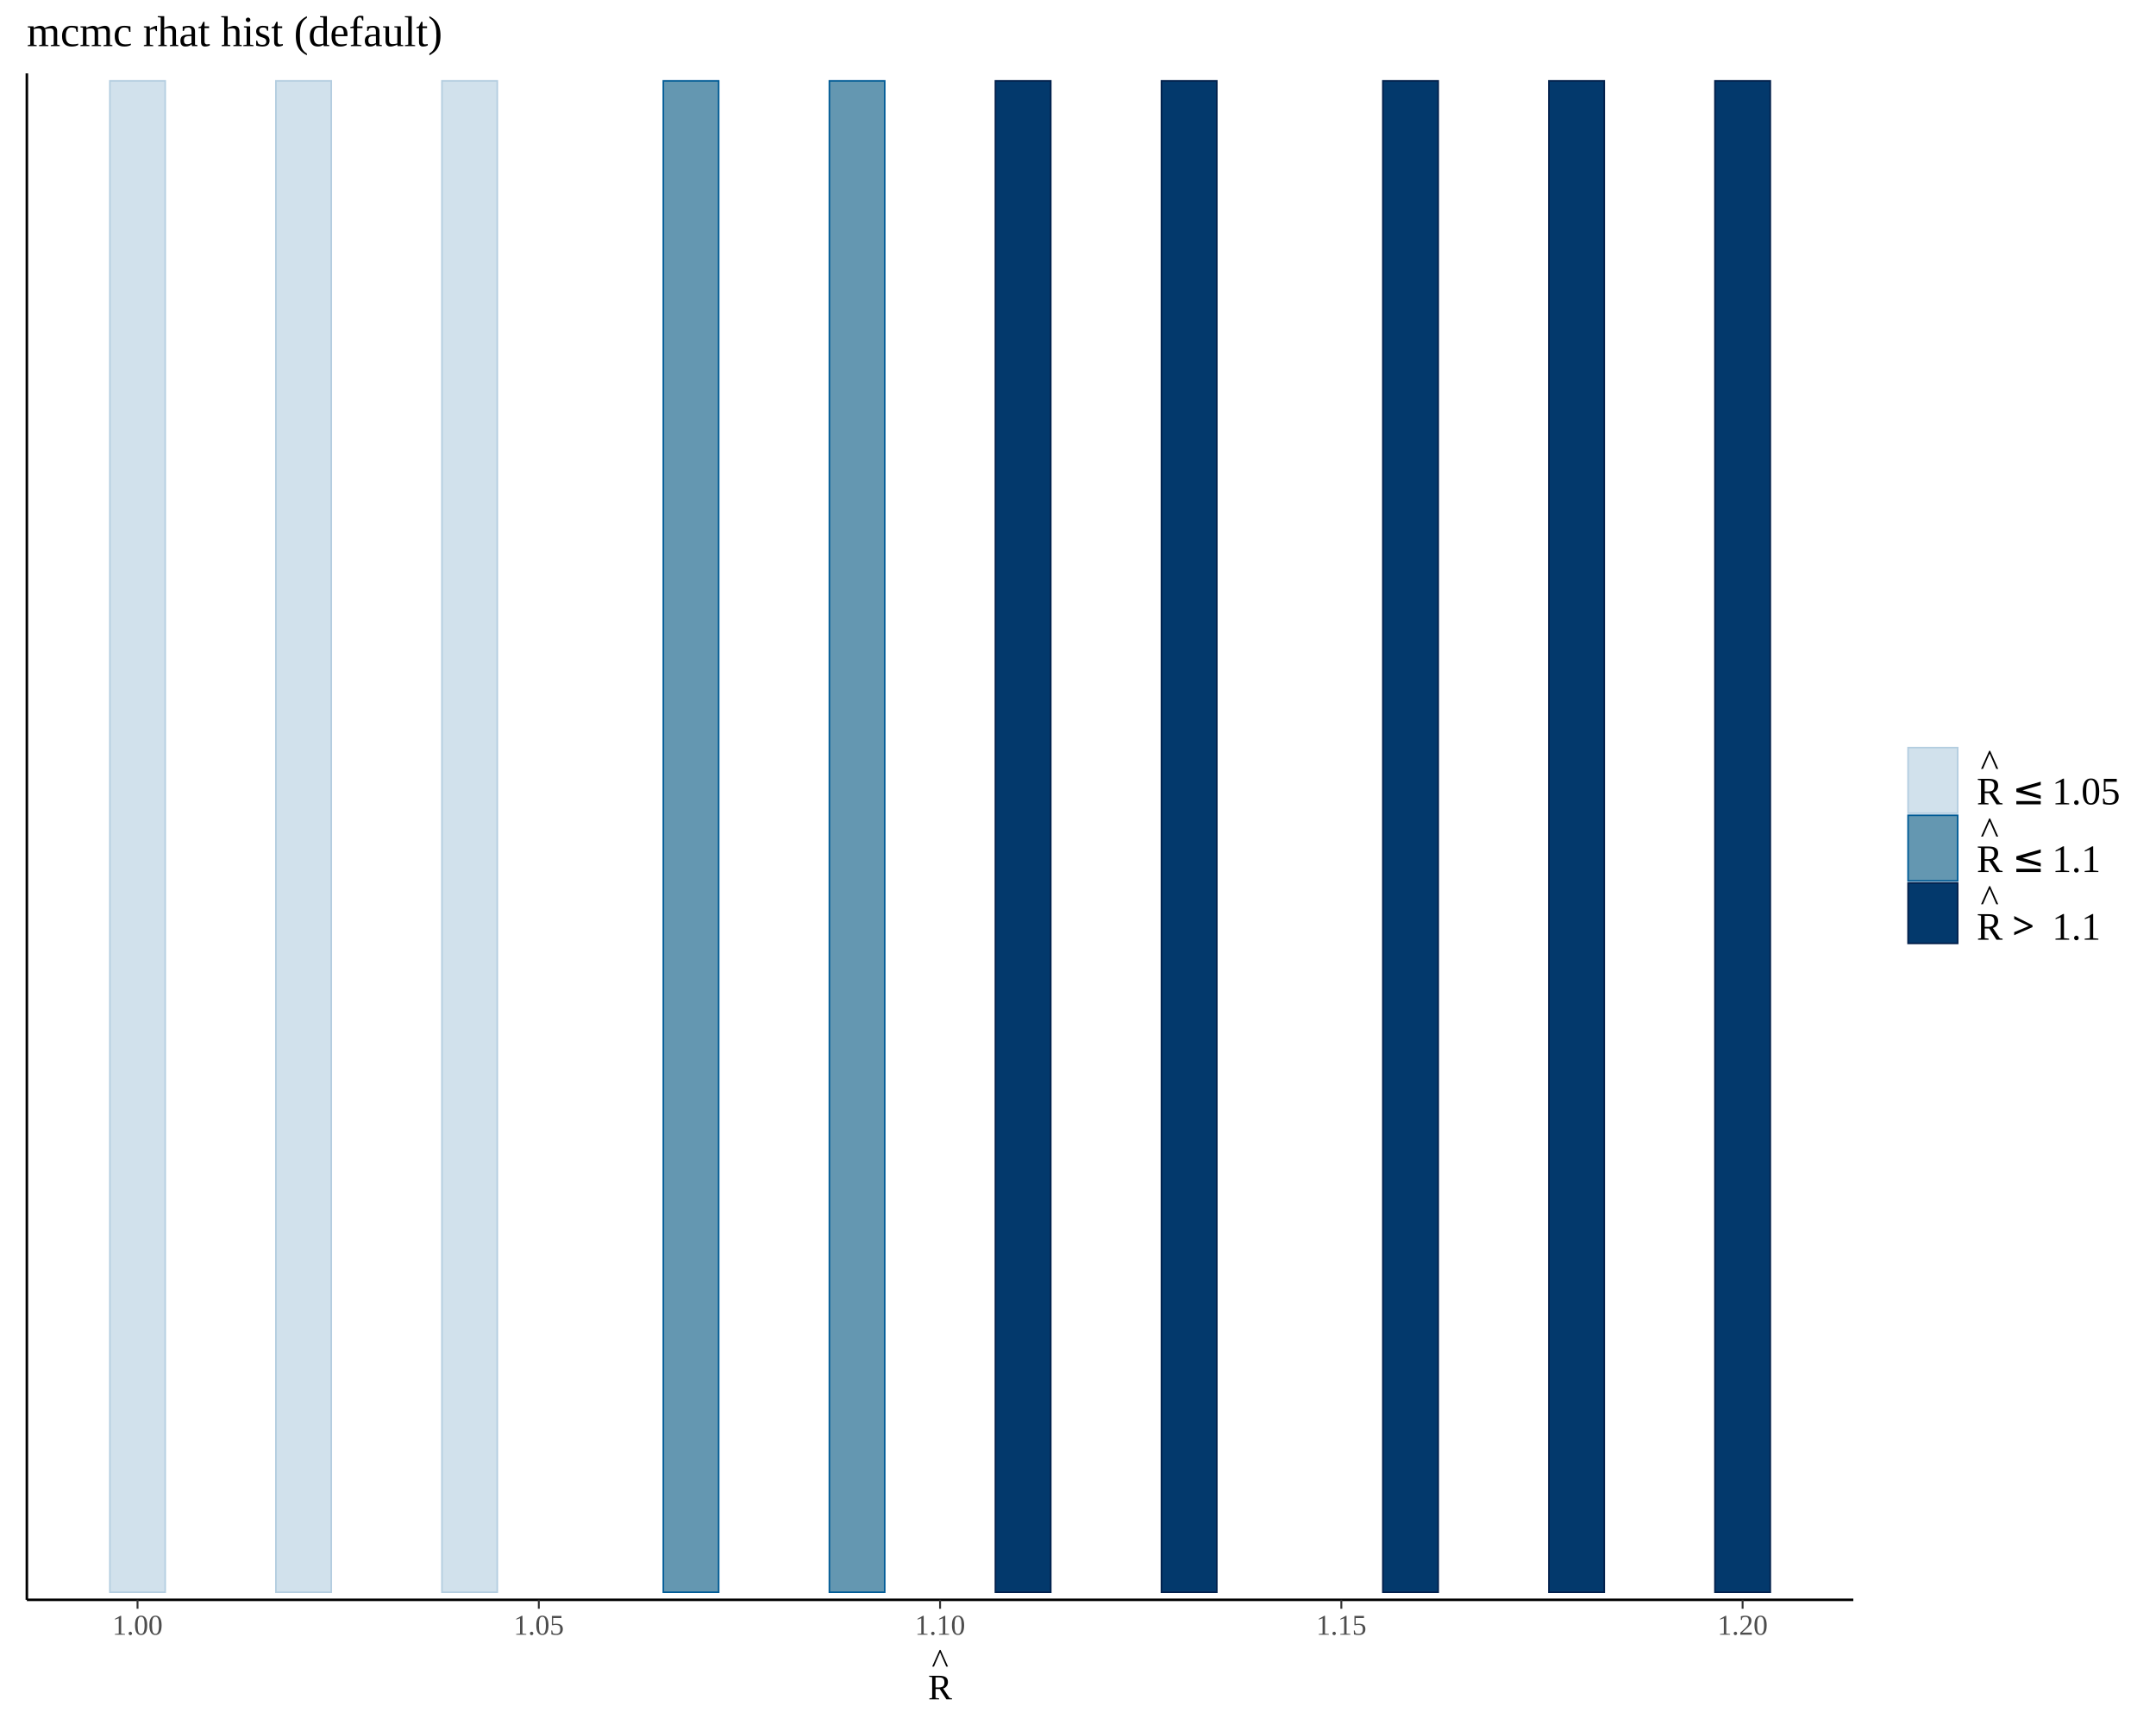
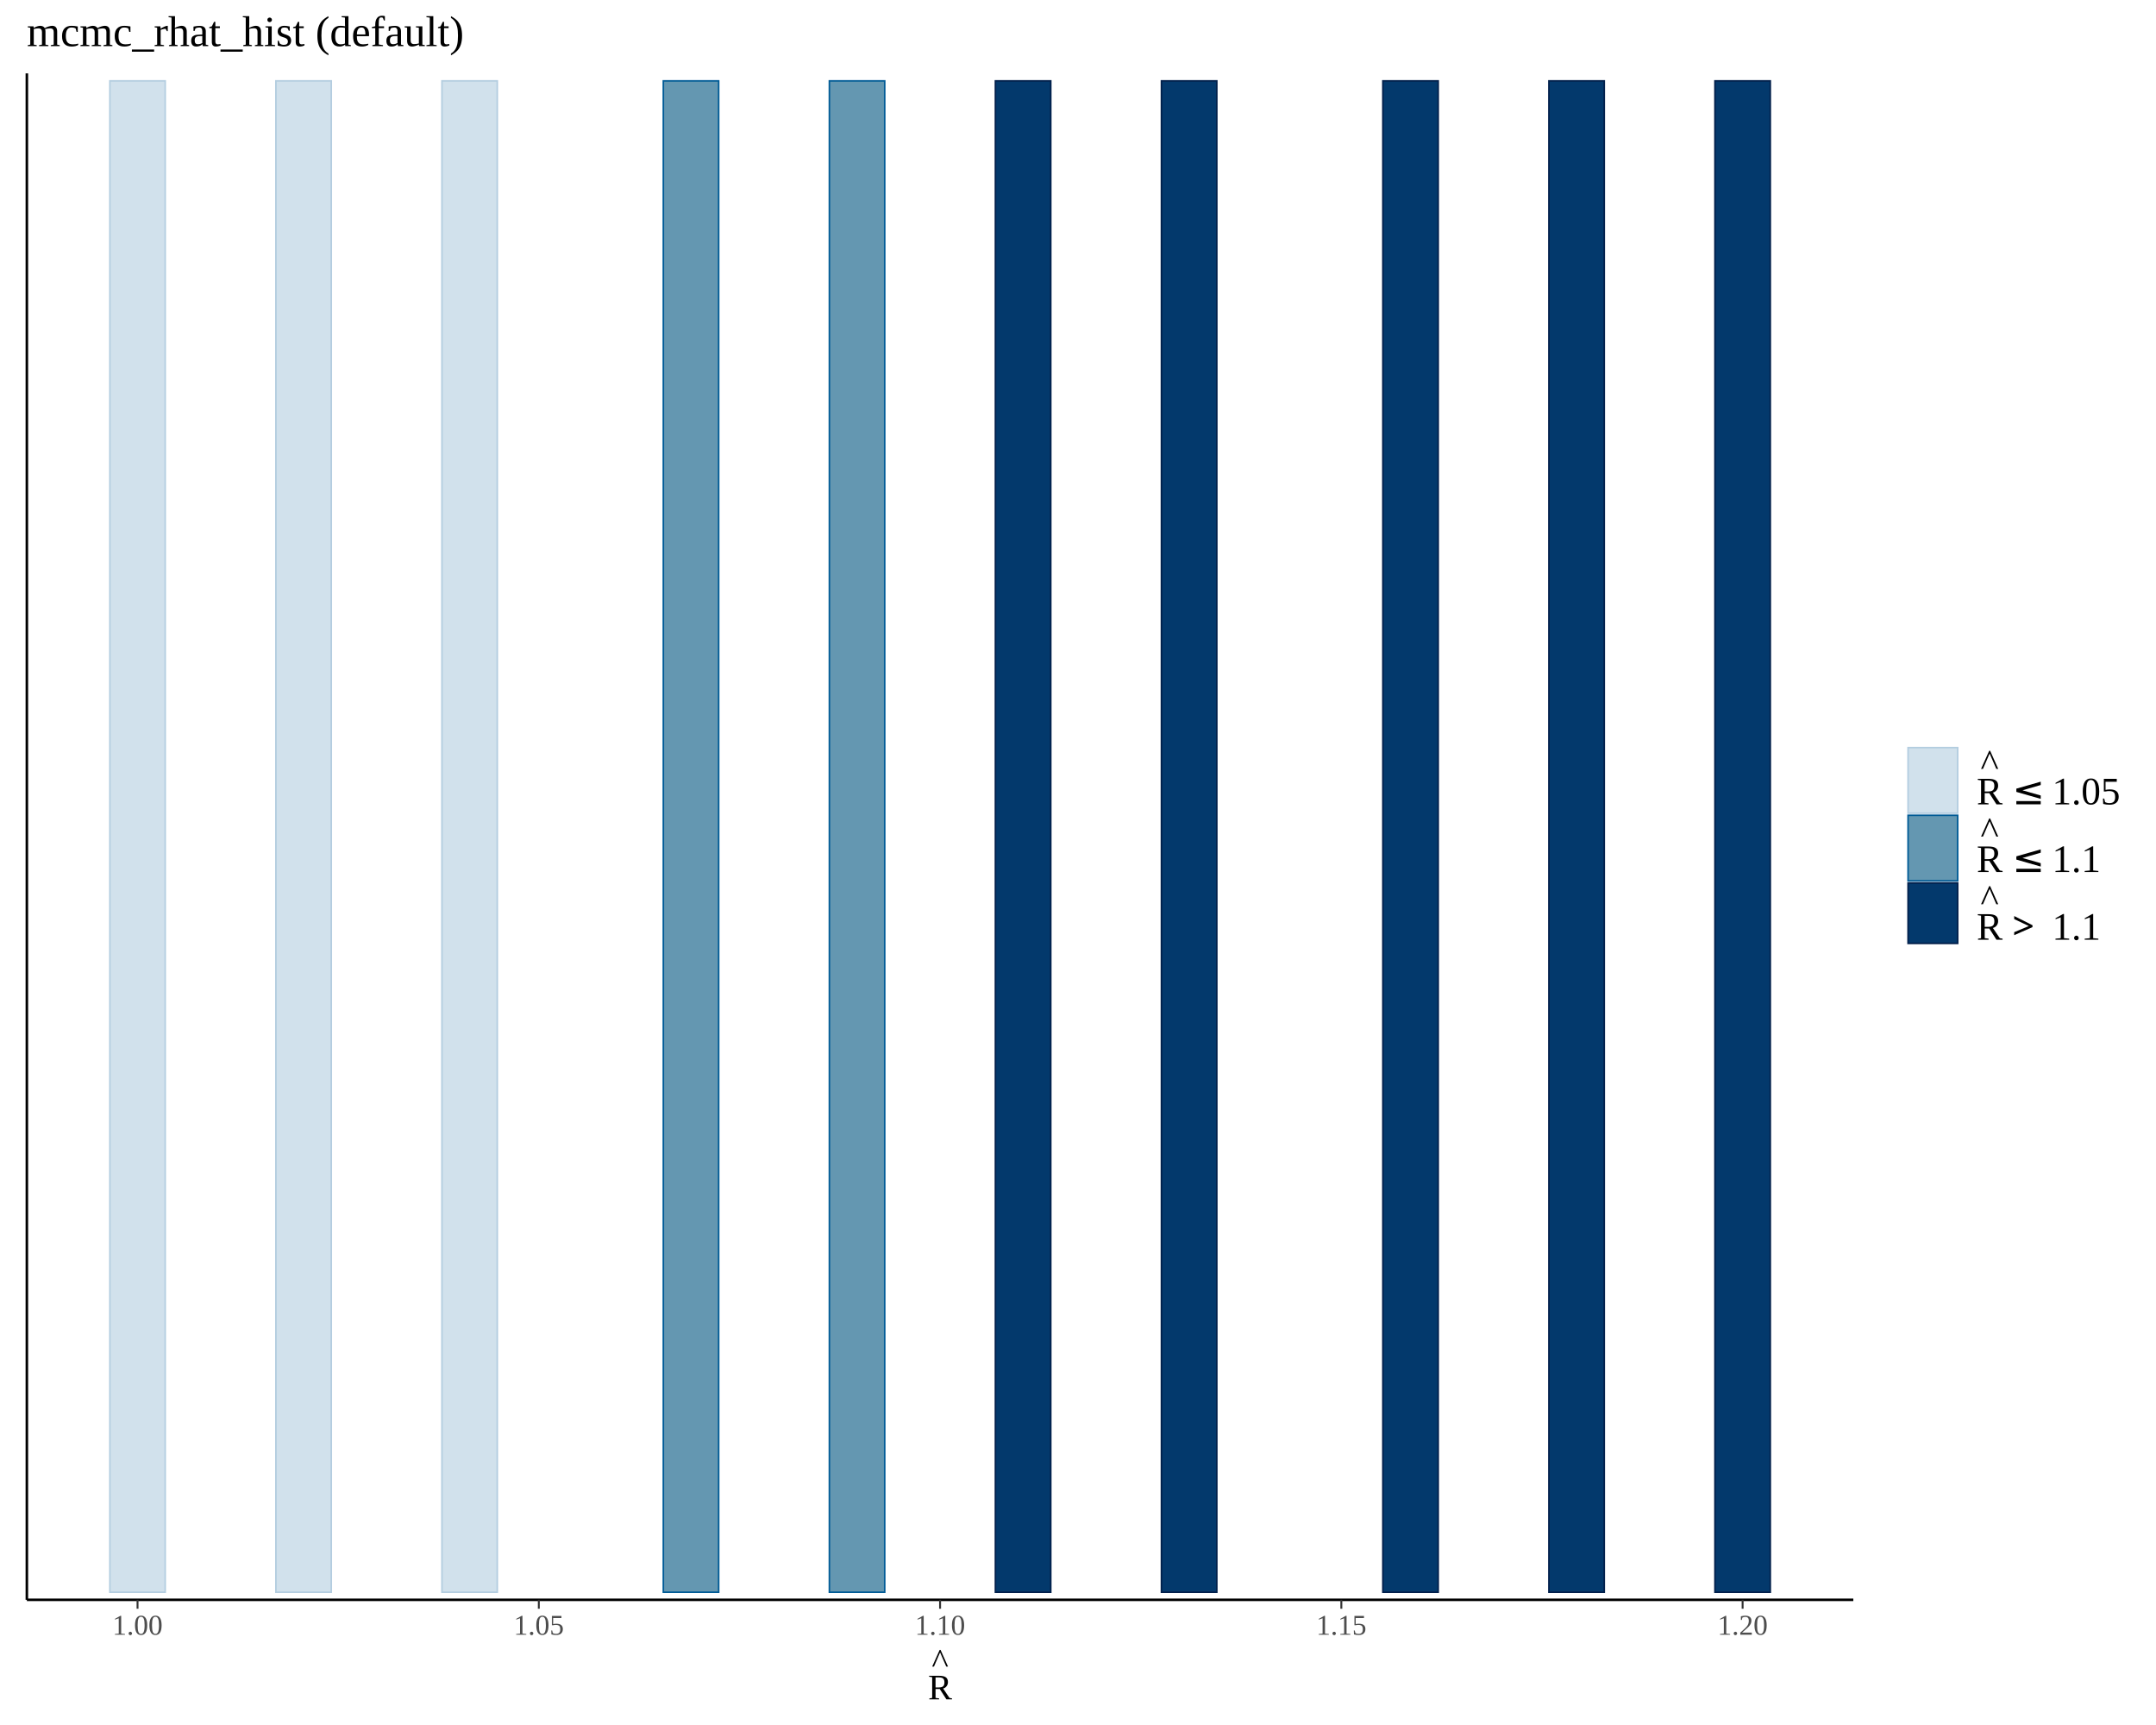
<svg xmlns="http://www.w3.org/2000/svg" viewBox="0 0 720.00 576.00">
  <defs>
    <style type="text/css">
    line, polyline, polygon, path, rect, circle {
      fill: none;
      stroke: #000000;
      stroke-linecap: round;
      stroke-linejoin: round;
      stroke-miterlimit: 10.00;
    }
  </style>
  </defs>
  <rect width="100%" height="100%" style="stroke: none; fill: #FFFFFF;" />
  <defs>
    <clipPath id="cpOC45N3w2MTguOTJ8NTM0LjIwfDI0LjQ5">
      <rect x="8.97" y="24.49" width="609.95" height="509.71" />
    </clipPath>
  </defs>
  <rect x="36.69" y="531.67" width="18.48" height="0.00" style="stroke-width: 0.53; stroke: #011F4B; stroke-linecap: square; stroke-linejoin: miter; fill: #03396C;" clip-path="url(#cpOC45N3w2MTguOTJ8NTM0LjIwfDI0LjQ5)" />
  <rect x="36.69" y="531.67" width="18.48" height="0.00" style="stroke-width: 0.53; stroke: #005B96; stroke-linecap: square; stroke-linejoin: miter; fill: #6497B1;" clip-path="url(#cpOC45N3w2MTguOTJ8NTM0LjIwfDI0LjQ5)" />
  <rect x="36.69" y="27.01" width="18.48" height="504.66" style="stroke-width: 0.53; stroke: #B3CDE0; stroke-linecap: square; stroke-linejoin: miter; fill: #D1E1EC;" clip-path="url(#cpOC45N3w2MTguOTJ8NTM0LjIwfDI0LjQ5)" />
  <rect x="55.17" y="531.67" width="18.48" height="0.00" style="stroke-width: 0.53; stroke: #011F4B; stroke-linecap: square; stroke-linejoin: miter; fill: #03396C;" clip-path="url(#cpOC45N3w2MTguOTJ8NTM0LjIwfDI0LjQ5)" />
  <rect x="55.17" y="531.67" width="18.48" height="0.00" style="stroke-width: 0.53; stroke: #005B96; stroke-linecap: square; stroke-linejoin: miter; fill: #6497B1;" clip-path="url(#cpOC45N3w2MTguOTJ8NTM0LjIwfDI0LjQ5)" />
  <rect x="55.17" y="531.67" width="18.48" height="0.00" style="stroke-width: 0.53; stroke: #B3CDE0; stroke-linecap: square; stroke-linejoin: miter; fill: #D1E1EC;" clip-path="url(#cpOC45N3w2MTguOTJ8NTM0LjIwfDI0LjQ5)" />
  <rect x="73.66" y="531.67" width="18.48" height="0.00" style="stroke-width: 0.53; stroke: #011F4B; stroke-linecap: square; stroke-linejoin: miter; fill: #03396C;" clip-path="url(#cpOC45N3w2MTguOTJ8NTM0LjIwfDI0LjQ5)" />
  <rect x="73.66" y="531.67" width="18.48" height="0.00" style="stroke-width: 0.53; stroke: #005B96; stroke-linecap: square; stroke-linejoin: miter; fill: #6497B1;" clip-path="url(#cpOC45N3w2MTguOTJ8NTM0LjIwfDI0LjQ5)" />
  <rect x="73.66" y="531.67" width="18.48" height="0.00" style="stroke-width: 0.53; stroke: #B3CDE0; stroke-linecap: square; stroke-linejoin: miter; fill: #D1E1EC;" clip-path="url(#cpOC45N3w2MTguOTJ8NTM0LjIwfDI0LjQ5)" />
  <rect x="92.14" y="531.67" width="18.48" height="0.00" style="stroke-width: 0.53; stroke: #011F4B; stroke-linecap: square; stroke-linejoin: miter; fill: #03396C;" clip-path="url(#cpOC45N3w2MTguOTJ8NTM0LjIwfDI0LjQ5)" />
  <rect x="92.14" y="531.67" width="18.48" height="0.00" style="stroke-width: 0.53; stroke: #005B96; stroke-linecap: square; stroke-linejoin: miter; fill: #6497B1;" clip-path="url(#cpOC45N3w2MTguOTJ8NTM0LjIwfDI0LjQ5)" />
  <rect x="92.14" y="27.01" width="18.48" height="504.66" style="stroke-width: 0.53; stroke: #B3CDE0; stroke-linecap: square; stroke-linejoin: miter; fill: #D1E1EC;" clip-path="url(#cpOC45N3w2MTguOTJ8NTM0LjIwfDI0LjQ5)" />
  <rect x="110.62" y="531.67" width="18.48" height="0.00" style="stroke-width: 0.53; stroke: #011F4B; stroke-linecap: square; stroke-linejoin: miter; fill: #03396C;" clip-path="url(#cpOC45N3w2MTguOTJ8NTM0LjIwfDI0LjQ5)" />
  <rect x="110.62" y="531.67" width="18.48" height="0.00" style="stroke-width: 0.53; stroke: #005B96; stroke-linecap: square; stroke-linejoin: miter; fill: #6497B1;" clip-path="url(#cpOC45N3w2MTguOTJ8NTM0LjIwfDI0LjQ5)" />
  <rect x="110.62" y="531.67" width="18.48" height="0.00" style="stroke-width: 0.53; stroke: #B3CDE0; stroke-linecap: square; stroke-linejoin: miter; fill: #D1E1EC;" clip-path="url(#cpOC45N3w2MTguOTJ8NTM0LjIwfDI0LjQ5)" />
  <rect x="129.11" y="531.67" width="18.48" height="0.00" style="stroke-width: 0.53; stroke: #011F4B; stroke-linecap: square; stroke-linejoin: miter; fill: #03396C;" clip-path="url(#cpOC45N3w2MTguOTJ8NTM0LjIwfDI0LjQ5)" />
  <rect x="129.11" y="531.67" width="18.48" height="0.00" style="stroke-width: 0.53; stroke: #005B96; stroke-linecap: square; stroke-linejoin: miter; fill: #6497B1;" clip-path="url(#cpOC45N3w2MTguOTJ8NTM0LjIwfDI0LjQ5)" />
  <rect x="129.11" y="531.67" width="18.48" height="0.00" style="stroke-width: 0.53; stroke: #B3CDE0; stroke-linecap: square; stroke-linejoin: miter; fill: #D1E1EC;" clip-path="url(#cpOC45N3w2MTguOTJ8NTM0LjIwfDI0LjQ5)" />
  <rect x="147.59" y="531.67" width="18.48" height="0.00" style="stroke-width: 0.53; stroke: #011F4B; stroke-linecap: square; stroke-linejoin: miter; fill: #03396C;" clip-path="url(#cpOC45N3w2MTguOTJ8NTM0LjIwfDI0LjQ5)" />
  <rect x="147.59" y="531.67" width="18.48" height="0.00" style="stroke-width: 0.53; stroke: #005B96; stroke-linecap: square; stroke-linejoin: miter; fill: #6497B1;" clip-path="url(#cpOC45N3w2MTguOTJ8NTM0LjIwfDI0LjQ5)" />
  <rect x="147.59" y="27.01" width="18.48" height="504.66" style="stroke-width: 0.53; stroke: #B3CDE0; stroke-linecap: square; stroke-linejoin: miter; fill: #D1E1EC;" clip-path="url(#cpOC45N3w2MTguOTJ8NTM0LjIwfDI0LjQ5)" />
  <rect x="166.07" y="531.67" width="18.48" height="0.00" style="stroke-width: 0.53; stroke: #011F4B; stroke-linecap: square; stroke-linejoin: miter; fill: #03396C;" clip-path="url(#cpOC45N3w2MTguOTJ8NTM0LjIwfDI0LjQ5)" />
  <rect x="166.07" y="531.67" width="18.48" height="0.00" style="stroke-width: 0.53; stroke: #005B96; stroke-linecap: square; stroke-linejoin: miter; fill: #6497B1;" clip-path="url(#cpOC45N3w2MTguOTJ8NTM0LjIwfDI0LjQ5)" />
  <rect x="166.07" y="531.67" width="18.48" height="0.00" style="stroke-width: 0.53; stroke: #B3CDE0; stroke-linecap: square; stroke-linejoin: miter; fill: #D1E1EC;" clip-path="url(#cpOC45N3w2MTguOTJ8NTM0LjIwfDI0LjQ5)" />
  <rect x="184.56" y="531.67" width="18.48" height="0.00" style="stroke-width: 0.53; stroke: #011F4B; stroke-linecap: square; stroke-linejoin: miter; fill: #03396C;" clip-path="url(#cpOC45N3w2MTguOTJ8NTM0LjIwfDI0LjQ5)" />
  <rect x="184.56" y="531.67" width="18.48" height="0.00" style="stroke-width: 0.53; stroke: #005B96; stroke-linecap: square; stroke-linejoin: miter; fill: #6497B1;" clip-path="url(#cpOC45N3w2MTguOTJ8NTM0LjIwfDI0LjQ5)" />
  <rect x="184.56" y="531.67" width="18.48" height="0.00" style="stroke-width: 0.53; stroke: #B3CDE0; stroke-linecap: square; stroke-linejoin: miter; fill: #D1E1EC;" clip-path="url(#cpOC45N3w2MTguOTJ8NTM0LjIwfDI0LjQ5)" />
  <rect x="203.04" y="531.67" width="18.48" height="0.00" style="stroke-width: 0.53; stroke: #011F4B; stroke-linecap: square; stroke-linejoin: miter; fill: #03396C;" clip-path="url(#cpOC45N3w2MTguOTJ8NTM0LjIwfDI0LjQ5)" />
  <rect x="203.04" y="531.67" width="18.48" height="0.00" style="stroke-width: 0.53; stroke: #005B96; stroke-linecap: square; stroke-linejoin: miter; fill: #6497B1;" clip-path="url(#cpOC45N3w2MTguOTJ8NTM0LjIwfDI0LjQ5)" />
  <rect x="203.04" y="531.67" width="18.48" height="0.00" style="stroke-width: 0.53; stroke: #B3CDE0; stroke-linecap: square; stroke-linejoin: miter; fill: #D1E1EC;" clip-path="url(#cpOC45N3w2MTguOTJ8NTM0LjIwfDI0LjQ5)" />
  <rect x="221.52" y="531.67" width="18.48" height="0.00" style="stroke-width: 0.53; stroke: #011F4B; stroke-linecap: square; stroke-linejoin: miter; fill: #03396C;" clip-path="url(#cpOC45N3w2MTguOTJ8NTM0LjIwfDI0LjQ5)" />
  <rect x="221.52" y="27.01" width="18.48" height="504.66" style="stroke-width: 0.53; stroke: #005B96; stroke-linecap: square; stroke-linejoin: miter; fill: #6497B1;" clip-path="url(#cpOC45N3w2MTguOTJ8NTM0LjIwfDI0LjQ5)" />
  <rect x="221.52" y="27.01" width="18.48" height="0.00" style="stroke-width: 0.53; stroke: #B3CDE0; stroke-linecap: square; stroke-linejoin: miter; fill: #D1E1EC;" clip-path="url(#cpOC45N3w2MTguOTJ8NTM0LjIwfDI0LjQ5)" />
  <rect x="240.01" y="531.67" width="18.48" height="0.00" style="stroke-width: 0.53; stroke: #011F4B; stroke-linecap: square; stroke-linejoin: miter; fill: #03396C;" clip-path="url(#cpOC45N3w2MTguOTJ8NTM0LjIwfDI0LjQ5)" />
  <rect x="240.01" y="531.67" width="18.48" height="0.00" style="stroke-width: 0.53; stroke: #005B96; stroke-linecap: square; stroke-linejoin: miter; fill: #6497B1;" clip-path="url(#cpOC45N3w2MTguOTJ8NTM0LjIwfDI0LjQ5)" />
  <rect x="240.01" y="531.67" width="18.48" height="0.00" style="stroke-width: 0.53; stroke: #B3CDE0; stroke-linecap: square; stroke-linejoin: miter; fill: #D1E1EC;" clip-path="url(#cpOC45N3w2MTguOTJ8NTM0LjIwfDI0LjQ5)" />
  <rect x="258.49" y="531.67" width="18.48" height="0.00" style="stroke-width: 0.53; stroke: #011F4B; stroke-linecap: square; stroke-linejoin: miter; fill: #03396C;" clip-path="url(#cpOC45N3w2MTguOTJ8NTM0LjIwfDI0LjQ5)" />
  <rect x="258.49" y="531.67" width="18.48" height="0.00" style="stroke-width: 0.53; stroke: #005B96; stroke-linecap: square; stroke-linejoin: miter; fill: #6497B1;" clip-path="url(#cpOC45N3w2MTguOTJ8NTM0LjIwfDI0LjQ5)" />
  <rect x="258.49" y="531.67" width="18.48" height="0.00" style="stroke-width: 0.53; stroke: #B3CDE0; stroke-linecap: square; stroke-linejoin: miter; fill: #D1E1EC;" clip-path="url(#cpOC45N3w2MTguOTJ8NTM0LjIwfDI0LjQ5)" />
  <rect x="276.97" y="531.67" width="18.48" height="0.00" style="stroke-width: 0.53; stroke: #011F4B; stroke-linecap: square; stroke-linejoin: miter; fill: #03396C;" clip-path="url(#cpOC45N3w2MTguOTJ8NTM0LjIwfDI0LjQ5)" />
  <rect x="276.97" y="27.01" width="18.48" height="504.66" style="stroke-width: 0.53; stroke: #005B96; stroke-linecap: square; stroke-linejoin: miter; fill: #6497B1;" clip-path="url(#cpOC45N3w2MTguOTJ8NTM0LjIwfDI0LjQ5)" />
  <rect x="276.97" y="27.01" width="18.48" height="0.00" style="stroke-width: 0.53; stroke: #B3CDE0; stroke-linecap: square; stroke-linejoin: miter; fill: #D1E1EC;" clip-path="url(#cpOC45N3w2MTguOTJ8NTM0LjIwfDI0LjQ5)" />
  <rect x="295.46" y="531.67" width="18.48" height="0.00" style="stroke-width: 0.53; stroke: #011F4B; stroke-linecap: square; stroke-linejoin: miter; fill: #03396C;" clip-path="url(#cpOC45N3w2MTguOTJ8NTM0LjIwfDI0LjQ5)" />
  <rect x="295.46" y="531.67" width="18.48" height="0.00" style="stroke-width: 0.53; stroke: #005B96; stroke-linecap: square; stroke-linejoin: miter; fill: #6497B1;" clip-path="url(#cpOC45N3w2MTguOTJ8NTM0LjIwfDI0LjQ5)" />
  <rect x="295.46" y="531.67" width="18.48" height="0.00" style="stroke-width: 0.53; stroke: #B3CDE0; stroke-linecap: square; stroke-linejoin: miter; fill: #D1E1EC;" clip-path="url(#cpOC45N3w2MTguOTJ8NTM0LjIwfDI0LjQ5)" />
  <rect x="313.94" y="531.67" width="18.48" height="0.00" style="stroke-width: 0.53; stroke: #011F4B; stroke-linecap: square; stroke-linejoin: miter; fill: #03396C;" clip-path="url(#cpOC45N3w2MTguOTJ8NTM0LjIwfDI0LjQ5)" />
  <rect x="313.94" y="531.67" width="18.48" height="0.00" style="stroke-width: 0.53; stroke: #005B96; stroke-linecap: square; stroke-linejoin: miter; fill: #6497B1;" clip-path="url(#cpOC45N3w2MTguOTJ8NTM0LjIwfDI0LjQ5)" />
  <rect x="313.94" y="531.67" width="18.48" height="0.00" style="stroke-width: 0.53; stroke: #B3CDE0; stroke-linecap: square; stroke-linejoin: miter; fill: #D1E1EC;" clip-path="url(#cpOC45N3w2MTguOTJ8NTM0LjIwfDI0LjQ5)" />
  <rect x="332.42" y="27.01" width="18.48" height="504.66" style="stroke-width: 0.53; stroke: #011F4B; stroke-linecap: square; stroke-linejoin: miter; fill: #03396C;" clip-path="url(#cpOC45N3w2MTguOTJ8NTM0LjIwfDI0LjQ5)" />
  <rect x="332.42" y="27.01" width="18.48" height="0.00" style="stroke-width: 0.53; stroke: #005B96; stroke-linecap: square; stroke-linejoin: miter; fill: #6497B1;" clip-path="url(#cpOC45N3w2MTguOTJ8NTM0LjIwfDI0LjQ5)" />
  <rect x="332.42" y="27.01" width="18.48" height="0.00" style="stroke-width: 0.53; stroke: #B3CDE0; stroke-linecap: square; stroke-linejoin: miter; fill: #D1E1EC;" clip-path="url(#cpOC45N3w2MTguOTJ8NTM0LjIwfDI0LjQ5)" />
  <rect x="350.91" y="531.67" width="18.48" height="0.00" style="stroke-width: 0.53; stroke: #011F4B; stroke-linecap: square; stroke-linejoin: miter; fill: #03396C;" clip-path="url(#cpOC45N3w2MTguOTJ8NTM0LjIwfDI0LjQ5)" />
  <rect x="350.91" y="531.67" width="18.48" height="0.00" style="stroke-width: 0.53; stroke: #005B96; stroke-linecap: square; stroke-linejoin: miter; fill: #6497B1;" clip-path="url(#cpOC45N3w2MTguOTJ8NTM0LjIwfDI0LjQ5)" />
  <rect x="350.91" y="531.67" width="18.48" height="0.00" style="stroke-width: 0.53; stroke: #B3CDE0; stroke-linecap: square; stroke-linejoin: miter; fill: #D1E1EC;" clip-path="url(#cpOC45N3w2MTguOTJ8NTM0LjIwfDI0LjQ5)" />
  <rect x="369.39" y="531.67" width="18.48" height="0.00" style="stroke-width: 0.53; stroke: #011F4B; stroke-linecap: square; stroke-linejoin: miter; fill: #03396C;" clip-path="url(#cpOC45N3w2MTguOTJ8NTM0LjIwfDI0LjQ5)" />
  <rect x="369.39" y="531.67" width="18.48" height="0.00" style="stroke-width: 0.53; stroke: #005B96; stroke-linecap: square; stroke-linejoin: miter; fill: #6497B1;" clip-path="url(#cpOC45N3w2MTguOTJ8NTM0LjIwfDI0LjQ5)" />
  <rect x="369.39" y="531.67" width="18.48" height="0.00" style="stroke-width: 0.53; stroke: #B3CDE0; stroke-linecap: square; stroke-linejoin: miter; fill: #D1E1EC;" clip-path="url(#cpOC45N3w2MTguOTJ8NTM0LjIwfDI0LjQ5)" />
  <rect x="387.87" y="27.01" width="18.48" height="504.66" style="stroke-width: 0.53; stroke: #011F4B; stroke-linecap: square; stroke-linejoin: miter; fill: #03396C;" clip-path="url(#cpOC45N3w2MTguOTJ8NTM0LjIwfDI0LjQ5)" />
  <rect x="387.87" y="27.01" width="18.48" height="0.00" style="stroke-width: 0.53; stroke: #005B96; stroke-linecap: square; stroke-linejoin: miter; fill: #6497B1;" clip-path="url(#cpOC45N3w2MTguOTJ8NTM0LjIwfDI0LjQ5)" />
  <rect x="387.87" y="27.01" width="18.48" height="0.00" style="stroke-width: 0.53; stroke: #B3CDE0; stroke-linecap: square; stroke-linejoin: miter; fill: #D1E1EC;" clip-path="url(#cpOC45N3w2MTguOTJ8NTM0LjIwfDI0LjQ5)" />
  <rect x="406.36" y="531.67" width="18.48" height="0.00" style="stroke-width: 0.53; stroke: #011F4B; stroke-linecap: square; stroke-linejoin: miter; fill: #03396C;" clip-path="url(#cpOC45N3w2MTguOTJ8NTM0LjIwfDI0LjQ5)" />
  <rect x="406.36" y="531.67" width="18.48" height="0.00" style="stroke-width: 0.53; stroke: #005B96; stroke-linecap: square; stroke-linejoin: miter; fill: #6497B1;" clip-path="url(#cpOC45N3w2MTguOTJ8NTM0LjIwfDI0LjQ5)" />
  <rect x="406.36" y="531.67" width="18.48" height="0.00" style="stroke-width: 0.53; stroke: #B3CDE0; stroke-linecap: square; stroke-linejoin: miter; fill: #D1E1EC;" clip-path="url(#cpOC45N3w2MTguOTJ8NTM0LjIwfDI0LjQ5)" />
  <rect x="424.84" y="531.67" width="18.48" height="0.00" style="stroke-width: 0.53; stroke: #011F4B; stroke-linecap: square; stroke-linejoin: miter; fill: #03396C;" clip-path="url(#cpOC45N3w2MTguOTJ8NTM0LjIwfDI0LjQ5)" />
  <rect x="424.84" y="531.67" width="18.48" height="0.00" style="stroke-width: 0.53; stroke: #005B96; stroke-linecap: square; stroke-linejoin: miter; fill: #6497B1;" clip-path="url(#cpOC45N3w2MTguOTJ8NTM0LjIwfDI0LjQ5)" />
  <rect x="424.84" y="531.67" width="18.48" height="0.00" style="stroke-width: 0.53; stroke: #B3CDE0; stroke-linecap: square; stroke-linejoin: miter; fill: #D1E1EC;" clip-path="url(#cpOC45N3w2MTguOTJ8NTM0LjIwfDI0LjQ5)" />
  <rect x="443.32" y="531.67" width="18.48" height="0.00" style="stroke-width: 0.53; stroke: #011F4B; stroke-linecap: square; stroke-linejoin: miter; fill: #03396C;" clip-path="url(#cpOC45N3w2MTguOTJ8NTM0LjIwfDI0LjQ5)" />
  <rect x="443.32" y="531.67" width="18.48" height="0.00" style="stroke-width: 0.53; stroke: #005B96; stroke-linecap: square; stroke-linejoin: miter; fill: #6497B1;" clip-path="url(#cpOC45N3w2MTguOTJ8NTM0LjIwfDI0LjQ5)" />
  <rect x="443.32" y="531.67" width="18.48" height="0.00" style="stroke-width: 0.53; stroke: #B3CDE0; stroke-linecap: square; stroke-linejoin: miter; fill: #D1E1EC;" clip-path="url(#cpOC45N3w2MTguOTJ8NTM0LjIwfDI0LjQ5)" />
  <rect x="461.81" y="27.01" width="18.48" height="504.66" style="stroke-width: 0.53; stroke: #011F4B; stroke-linecap: square; stroke-linejoin: miter; fill: #03396C;" clip-path="url(#cpOC45N3w2MTguOTJ8NTM0LjIwfDI0LjQ5)" />
  <rect x="461.81" y="27.01" width="18.48" height="0.00" style="stroke-width: 0.53; stroke: #005B96; stroke-linecap: square; stroke-linejoin: miter; fill: #6497B1;" clip-path="url(#cpOC45N3w2MTguOTJ8NTM0LjIwfDI0LjQ5)" />
  <rect x="461.81" y="27.01" width="18.48" height="0.00" style="stroke-width: 0.53; stroke: #B3CDE0; stroke-linecap: square; stroke-linejoin: miter; fill: #D1E1EC;" clip-path="url(#cpOC45N3w2MTguOTJ8NTM0LjIwfDI0LjQ5)" />
  <rect x="480.29" y="531.67" width="18.48" height="0.00" style="stroke-width: 0.53; stroke: #011F4B; stroke-linecap: square; stroke-linejoin: miter; fill: #03396C;" clip-path="url(#cpOC45N3w2MTguOTJ8NTM0LjIwfDI0LjQ5)" />
  <rect x="480.29" y="531.67" width="18.48" height="0.00" style="stroke-width: 0.53; stroke: #005B96; stroke-linecap: square; stroke-linejoin: miter; fill: #6497B1;" clip-path="url(#cpOC45N3w2MTguOTJ8NTM0LjIwfDI0LjQ5)" />
  <rect x="480.29" y="531.67" width="18.48" height="0.00" style="stroke-width: 0.53; stroke: #B3CDE0; stroke-linecap: square; stroke-linejoin: miter; fill: #D1E1EC;" clip-path="url(#cpOC45N3w2MTguOTJ8NTM0LjIwfDI0LjQ5)" />
  <rect x="498.77" y="531.67" width="18.48" height="0.00" style="stroke-width: 0.53; stroke: #011F4B; stroke-linecap: square; stroke-linejoin: miter; fill: #03396C;" clip-path="url(#cpOC45N3w2MTguOTJ8NTM0LjIwfDI0LjQ5)" />
  <rect x="498.77" y="531.67" width="18.48" height="0.00" style="stroke-width: 0.53; stroke: #005B96; stroke-linecap: square; stroke-linejoin: miter; fill: #6497B1;" clip-path="url(#cpOC45N3w2MTguOTJ8NTM0LjIwfDI0LjQ5)" />
  <rect x="498.77" y="531.67" width="18.48" height="0.00" style="stroke-width: 0.53; stroke: #B3CDE0; stroke-linecap: square; stroke-linejoin: miter; fill: #D1E1EC;" clip-path="url(#cpOC45N3w2MTguOTJ8NTM0LjIwfDI0LjQ5)" />
  <rect x="517.26" y="27.01" width="18.48" height="504.66" style="stroke-width: 0.53; stroke: #011F4B; stroke-linecap: square; stroke-linejoin: miter; fill: #03396C;" clip-path="url(#cpOC45N3w2MTguOTJ8NTM0LjIwfDI0LjQ5)" />
  <rect x="517.26" y="27.01" width="18.48" height="0.00" style="stroke-width: 0.53; stroke: #005B96; stroke-linecap: square; stroke-linejoin: miter; fill: #6497B1;" clip-path="url(#cpOC45N3w2MTguOTJ8NTM0LjIwfDI0LjQ5)" />
  <rect x="517.26" y="27.01" width="18.48" height="0.00" style="stroke-width: 0.53; stroke: #B3CDE0; stroke-linecap: square; stroke-linejoin: miter; fill: #D1E1EC;" clip-path="url(#cpOC45N3w2MTguOTJ8NTM0LjIwfDI0LjQ5)" />
  <rect x="535.74" y="531.67" width="18.48" height="0.00" style="stroke-width: 0.53; stroke: #011F4B; stroke-linecap: square; stroke-linejoin: miter; fill: #03396C;" clip-path="url(#cpOC45N3w2MTguOTJ8NTM0LjIwfDI0LjQ5)" />
  <rect x="535.74" y="531.67" width="18.48" height="0.00" style="stroke-width: 0.53; stroke: #005B96; stroke-linecap: square; stroke-linejoin: miter; fill: #6497B1;" clip-path="url(#cpOC45N3w2MTguOTJ8NTM0LjIwfDI0LjQ5)" />
  <rect x="535.74" y="531.67" width="18.48" height="0.00" style="stroke-width: 0.53; stroke: #B3CDE0; stroke-linecap: square; stroke-linejoin: miter; fill: #D1E1EC;" clip-path="url(#cpOC45N3w2MTguOTJ8NTM0LjIwfDI0LjQ5)" />
  <rect x="554.22" y="531.67" width="18.48" height="0.00" style="stroke-width: 0.53; stroke: #011F4B; stroke-linecap: square; stroke-linejoin: miter; fill: #03396C;" clip-path="url(#cpOC45N3w2MTguOTJ8NTM0LjIwfDI0LjQ5)" />
  <rect x="554.22" y="531.67" width="18.48" height="0.00" style="stroke-width: 0.53; stroke: #005B96; stroke-linecap: square; stroke-linejoin: miter; fill: #6497B1;" clip-path="url(#cpOC45N3w2MTguOTJ8NTM0LjIwfDI0LjQ5)" />
  <rect x="554.22" y="531.67" width="18.48" height="0.00" style="stroke-width: 0.53; stroke: #B3CDE0; stroke-linecap: square; stroke-linejoin: miter; fill: #D1E1EC;" clip-path="url(#cpOC45N3w2MTguOTJ8NTM0LjIwfDI0LjQ5)" />
  <rect x="572.71" y="27.01" width="18.48" height="504.66" style="stroke-width: 0.53; stroke: #011F4B; stroke-linecap: square; stroke-linejoin: miter; fill: #03396C;" clip-path="url(#cpOC45N3w2MTguOTJ8NTM0LjIwfDI0LjQ5)" />
  <rect x="572.71" y="27.01" width="18.48" height="0.00" style="stroke-width: 0.53; stroke: #005B96; stroke-linecap: square; stroke-linejoin: miter; fill: #6497B1;" clip-path="url(#cpOC45N3w2MTguOTJ8NTM0LjIwfDI0LjQ5)" />
  <rect x="572.71" y="27.01" width="18.48" height="0.00" style="stroke-width: 0.53; stroke: #B3CDE0; stroke-linecap: square; stroke-linejoin: miter; fill: #D1E1EC;" clip-path="url(#cpOC45N3w2MTguOTJ8NTM0LjIwfDI0LjQ5)" />
  <defs>
    <clipPath id="cpMC4wMHw3MjAuMDB8NTc2LjAwfDAuMDA=">
      <rect x="0.00" y="0.00" width="720.00" height="576.00" />
    </clipPath>
  </defs>
  <polyline points="8.97,534.20 8.97,24.49 " style="stroke-width: 0.85; stroke-linecap: butt;" clip-path="url(#cpMC4wMHw3MjAuMDB8NTc2LjAwfDAuMDA=)" />
  <polyline points="8.97,534.20 618.92,534.20 " style="stroke-width: 0.85; stroke-linecap: butt;" clip-path="url(#cpMC4wMHw3MjAuMDB8NTc2LjAwfDAuMDA=)" />
  <polyline points="45.93,537.18 45.93,534.20 " style="stroke-width: 0.64; stroke: #333333; stroke-linecap: butt;" clip-path="url(#cpMC4wMHw3MjAuMDB8NTc2LjAwfDAuMDA=)" />
  <polyline points="179.94,537.18 179.94,534.20 " style="stroke-width: 0.64; stroke: #333333; stroke-linecap: butt;" clip-path="url(#cpMC4wMHw3MjAuMDB8NTc2LjAwfDAuMDA=)" />
  <polyline points="313.94,537.18 313.94,534.20 " style="stroke-width: 0.64; stroke: #333333; stroke-linecap: butt;" clip-path="url(#cpMC4wMHw3MjAuMDB8NTc2LjAwfDAuMDA=)" />
  <polyline points="447.94,537.18 447.94,534.20 " style="stroke-width: 0.64; stroke: #333333; stroke-linecap: butt;" clip-path="url(#cpMC4wMHw3MjAuMDB8NTc2LjAwfDAuMDA=)" />
  <polyline points="581.95,537.18 581.95,534.20 " style="stroke-width: 0.64; stroke: #333333; stroke-linecap: butt;" clip-path="url(#cpMC4wMHw3MjAuMDB8NTc2LjAwfDAuMDA=)" />
  <g clip-path="url(#cpMC4wMHw3MjAuMDB8NTc2LjAwfDAuMDA=)">
    <text x="37.53" y="545.86" style="font-size: 9.60px; fill: #4D4D4D; font-family: Liberation Serif;" textLength="16.80px" lengthAdjust="spacingAndGlyphs">1.00</text>
  </g>
  <g clip-path="url(#cpMC4wMHw3MjAuMDB8NTc2LjAwfDAuMDA=)">
    <text x="171.54" y="545.86" style="font-size: 9.60px; fill: #4D4D4D; font-family: Liberation Serif;" textLength="16.80px" lengthAdjust="spacingAndGlyphs">1.05</text>
  </g>
  <g clip-path="url(#cpMC4wMHw3MjAuMDB8NTc2LjAwfDAuMDA=)">
    <text x="305.54" y="545.86" style="font-size: 9.60px; fill: #4D4D4D; font-family: Liberation Serif;" textLength="16.80px" lengthAdjust="spacingAndGlyphs">1.10</text>
  </g>
  <g clip-path="url(#cpMC4wMHw3MjAuMDB8NTc2LjAwfDAuMDA=)">
    <text x="439.55" y="545.86" style="font-size: 9.60px; fill: #4D4D4D; font-family: Liberation Serif;" textLength="16.80px" lengthAdjust="spacingAndGlyphs">1.15</text>
  </g>
  <g clip-path="url(#cpMC4wMHw3MjAuMDB8NTc2LjAwfDAuMDA=)">
    <text x="573.55" y="545.86" style="font-size: 9.60px; fill: #4D4D4D; font-family: Liberation Serif;" textLength="16.80px" lengthAdjust="spacingAndGlyphs">1.20</text>
  </g>
  <g clip-path="url(#cpMC4wMHw3MjAuMDB8NTc2LjAwfDAuMDA=)">
    <text x="309.94" y="567.43" style="font-size: 12.00px; font-family: Liberation Serif;" textLength="8.00px" lengthAdjust="spacingAndGlyphs">R</text>
  </g>
  <g clip-path="url(#cpMC4wMHw3MjAuMDB8NTc2LjAwfDAuMDA=)">
    <text x="311.13" y="558.78" style="font-size: 12.00px; font-family: Liberation Serif;" textLength="5.62px" lengthAdjust="spacingAndGlyphs">^</text>
  </g>
  <rect x="637.20" y="249.64" width="16.57" height="21.89" style="stroke-width: 0.53; stroke: #B3CDE0; stroke-linecap: square; stroke-linejoin: miter; fill: #D1E1EC;" clip-path="url(#cpMC4wMHw3MjAuMDB8NTc2LjAwfDAuMDA=)" />
  <rect x="637.20" y="272.24" width="16.57" height="21.89" style="stroke-width: 0.53; stroke: #005B96; stroke-linecap: square; stroke-linejoin: miter; fill: #6497B1;" clip-path="url(#cpMC4wMHw3MjAuMDB8NTc2LjAwfDAuMDA=)" />
  <rect x="637.20" y="294.84" width="16.57" height="20.17" style="stroke-width: 0.53; stroke: #011F4B; stroke-linecap: square; stroke-linejoin: miter; fill: #03396C;" clip-path="url(#cpMC4wMHw3MjAuMDB8NTc2LjAwfDAuMDA=)" />
  <g clip-path="url(#cpMC4wMHw3MjAuMDB8NTc2LjAwfDAuMDA=)">
    <text x="660.11" y="268.58" style="font-size: 13.00px; font-family: Liberation Serif;" textLength="8.67px" lengthAdjust="spacingAndGlyphs">R</text>
  </g>
  <g clip-path="url(#cpMC4wMHw3MjAuMDB8NTc2LjAwfDAuMDA=)">
    <text x="661.39" y="259.21" style="font-size: 13.00px; font-family: Liberation Serif;" textLength="6.09px" lengthAdjust="spacingAndGlyphs">^</text>
  </g>
  <g clip-path="url(#cpMC4wMHw3MjAuMDB8NTc2LjAwfDAuMDA=)">
    <text x="671.99" y="268.58" style="font-size: 13.00px; font-family: Symbola;" textLength="10.09px" lengthAdjust="spacingAndGlyphs">≤</text>
  </g>
  <g clip-path="url(#cpMC4wMHw3MjAuMDB8NTc2LjAwfDAuMDA=)">
    <text x="685.29" y="268.58" style="font-size: 13.00px; font-family: Liberation Serif;" textLength="22.75px" lengthAdjust="spacingAndGlyphs">1.05</text>
  </g>
  <g clip-path="url(#cpMC4wMHw3MjAuMDB8NTc2LjAwfDAuMDA=)">
    <text x="660.11" y="291.18" style="font-size: 13.00px; font-family: Liberation Serif;" textLength="8.67px" lengthAdjust="spacingAndGlyphs">R</text>
  </g>
  <g clip-path="url(#cpMC4wMHw3MjAuMDB8NTc2LjAwfDAuMDA=)">
    <text x="661.39" y="281.81" style="font-size: 13.00px; font-family: Liberation Serif;" textLength="6.09px" lengthAdjust="spacingAndGlyphs">^</text>
  </g>
  <g clip-path="url(#cpMC4wMHw3MjAuMDB8NTc2LjAwfDAuMDA=)">
    <text x="671.99" y="291.18" style="font-size: 13.00px; font-family: Symbola;" textLength="10.09px" lengthAdjust="spacingAndGlyphs">≤</text>
  </g>
  <g clip-path="url(#cpMC4wMHw3MjAuMDB8NTc2LjAwfDAuMDA=)">
    <text x="685.29" y="291.18" style="font-size: 13.00px; font-family: Liberation Serif;" textLength="16.25px" lengthAdjust="spacingAndGlyphs">1.1</text>
  </g>
  <g clip-path="url(#cpMC4wMHw3MjAuMDB8NTc2LjAwfDAuMDA=)">
    <text x="660.11" y="313.78" style="font-size: 13.00px; font-family: Liberation Serif;" textLength="8.67px" lengthAdjust="spacingAndGlyphs">R</text>
  </g>
  <g clip-path="url(#cpMC4wMHw3MjAuMDB8NTc2LjAwfDAuMDA=)">
    <text x="661.39" y="304.41" style="font-size: 13.00px; font-family: Liberation Serif;" textLength="6.09px" lengthAdjust="spacingAndGlyphs">^</text>
  </g>
  <g clip-path="url(#cpMC4wMHw3MjAuMDB8NTc2LjAwfDAuMDA=)">
    <text x="671.99" y="313.78" style="font-size: 13.00px; font-family: Symbola;" textLength="10.09px" lengthAdjust="spacingAndGlyphs">&gt;</text>
  </g>
  <g clip-path="url(#cpMC4wMHw3MjAuMDB8NTc2LjAwfDAuMDA=)">
    <text x="685.29" y="313.78" style="font-size: 13.00px; font-family: Liberation Serif;" textLength="16.25px" lengthAdjust="spacingAndGlyphs">1.1</text>
  </g>
  <g clip-path="url(#cpMC4wMHw3MjAuMDB8NTc2LjAwfDAuMDA=)">
-     <text x="8.97" y="15.40" style="font-size: 14.40px; font-family: Liberation Serif;" textLength="138.70px" lengthAdjust="spacingAndGlyphs">mcmc rhat hist (default)</text>
+     <text x="8.97" y="15.40" style="font-size: 14.40px; font-family: Liberation Serif;" textLength="145.92px" lengthAdjust="spacingAndGlyphs">mcmc_rhat_hist (default)</text>
  </g>
</svg>
